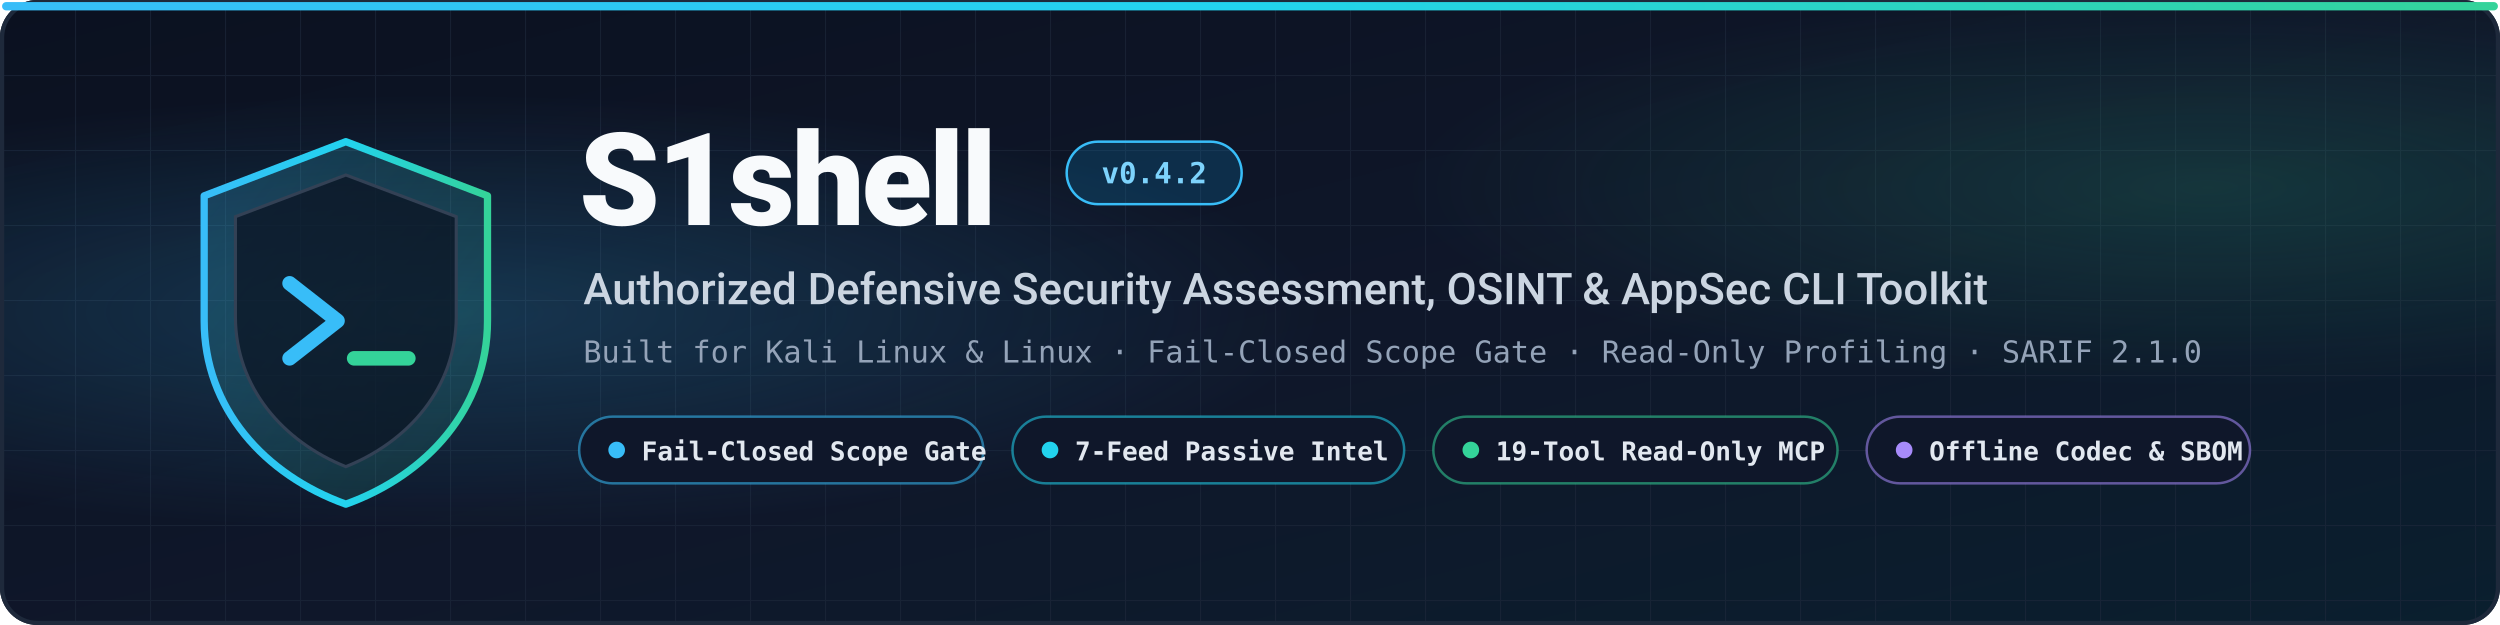
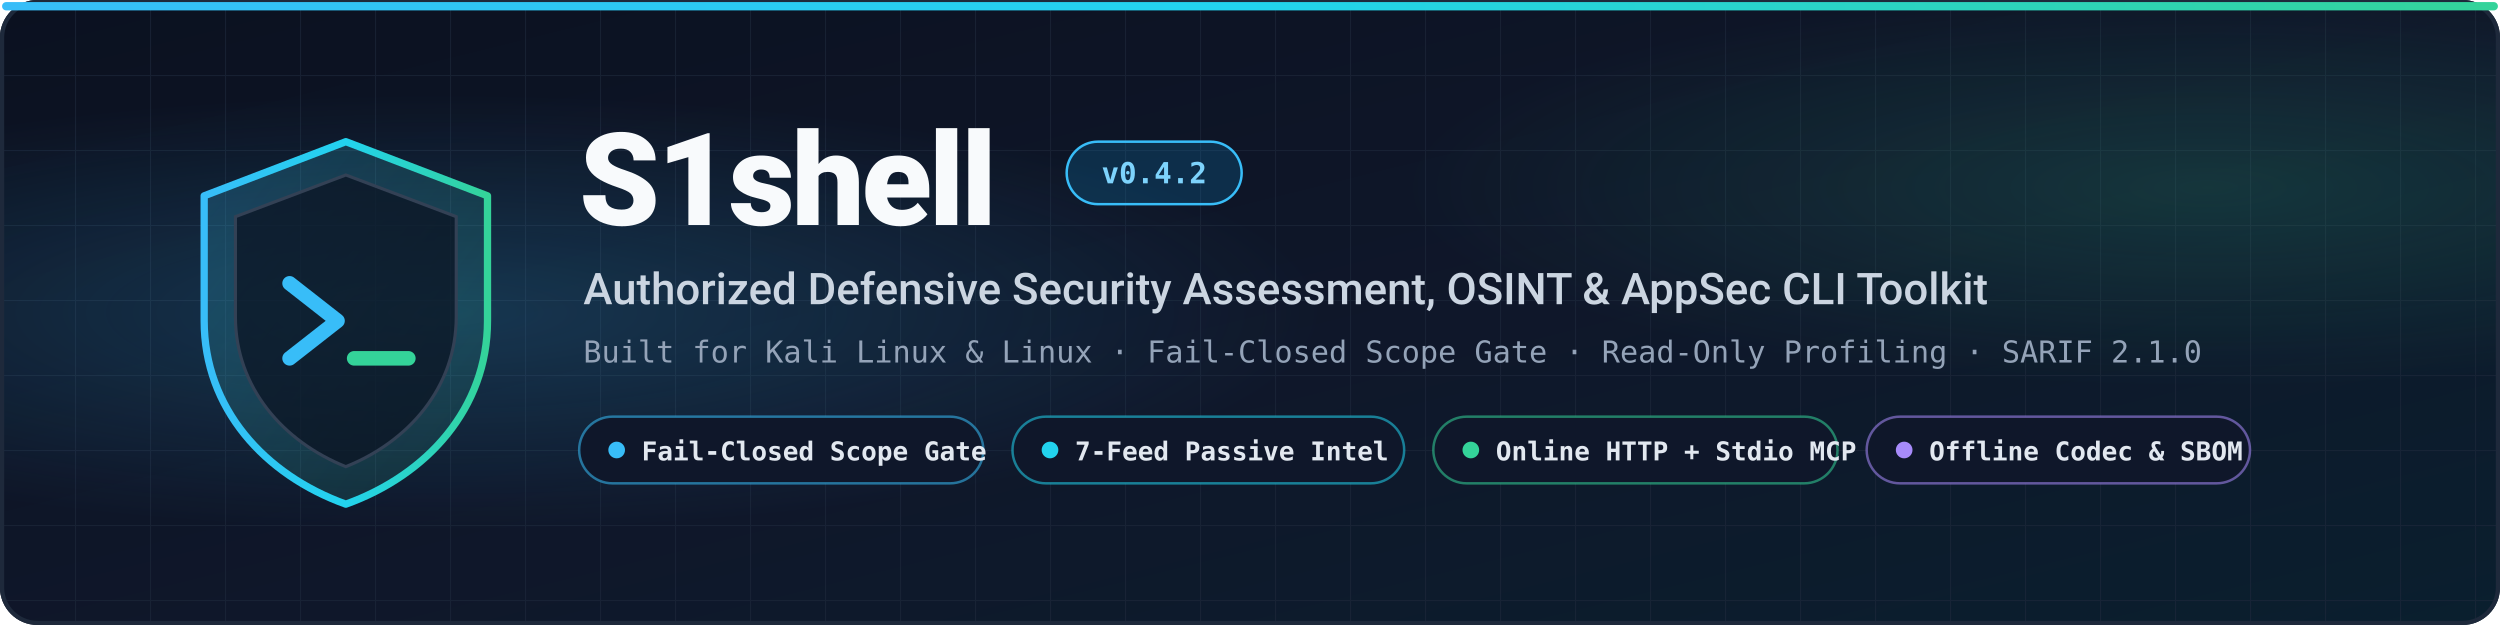
<svg xmlns="http://www.w3.org/2000/svg" viewBox="0 0 1200 300" width="1200" height="300" role="img" aria-label="S1shell — Authorized Defensive Security Assessment &amp; OSINT Toolkit">
  <defs>
    <linearGradient id="bg" x1="0%" y1="0%" x2="100%" y2="100%">
      <stop offset="0%" stop-color="#0b1120" />
      <stop offset="55%" stop-color="#0f172a" />
      <stop offset="100%" stop-color="#0a1f2e" />
    </linearGradient>
    <linearGradient id="accent" x1="0%" y1="0%" x2="100%" y2="0%">
      <stop offset="0%" stop-color="#38bdf8" />
      <stop offset="50%" stop-color="#22d3ee" />
      <stop offset="100%" stop-color="#34d399" />
    </linearGradient>
    <linearGradient id="shieldFill" x1="0%" y1="0%" x2="100%" y2="100%">
      <stop offset="0%" stop-color="#38bdf8" stop-opacity="0.22" />
      <stop offset="100%" stop-color="#34d399" stop-opacity="0.10" />
    </linearGradient>
    <radialGradient id="glowLeft" cx="18%" cy="50%" r="35%">
      <stop offset="0%" stop-color="#38bdf8" stop-opacity="0.20" />
      <stop offset="100%" stop-color="#38bdf8" stop-opacity="0" />
    </radialGradient>
    <radialGradient id="glowRight" cx="88%" cy="30%" r="32%">
      <stop offset="0%" stop-color="#34d399" stop-opacity="0.16" />
      <stop offset="100%" stop-color="#34d399" stop-opacity="0" />
    </radialGradient>
    <pattern id="grid" width="36" height="36" patternUnits="userSpaceOnUse">
      <path d="M 36 0 L 0 0 0 36" fill="none" stroke="#1e293b" stroke-width="1" stroke-opacity="0.65" />
    </pattern>
  </defs>
  <rect width="1200" height="300" rx="18" fill="url(#bg)" />
  <rect width="1200" height="300" rx="18" fill="url(#grid)" />
  <rect width="1200" height="300" rx="18" fill="url(#glowLeft)" />
  <rect width="1200" height="300" rx="18" fill="url(#glowRight)" />
  <rect x="1" y="1" width="1198" height="298" rx="17" fill="none" stroke="#1e293b" stroke-width="2" />
  <rect x="1" y="1" width="1198" height="4" rx="2" fill="url(#accent)" />
  <g transform="translate(88, 62)">
    <path d="M78 6 L146 32 L146 92 C146 134 117 166 78 180 C39 166 10 134 10 92 L10 32 Z" fill="url(#shieldFill)" stroke="url(#accent)" stroke-width="3.5" stroke-linejoin="round" />
    <path d="M78 22 L131 42 L131 90 C131 124 108 150 78 162 C48 150 25 124 25 90 L25 42 Z" fill="#0b1120" fill-opacity="0.72" stroke="#334155" stroke-width="1.5" />
    <path d="M51 74 L74 92 L51 110" fill="none" stroke="#38bdf8" stroke-width="7" stroke-linecap="round" stroke-linejoin="round" />
    <line x1="82" y1="110" x2="108" y2="110" stroke="#34d399" stroke-width="7" stroke-linecap="round" />
  </g>
  <g transform="translate(278, 108)">
    <text x="0" y="0" font-family="ui-sans-serif, system-ui, -apple-system, Segoe UI, Roboto, Helvetica, Arial, sans-serif" font-size="62" font-weight="800" letter-spacing="-1.5" fill="#f8fafc">S1shell</text>
    <rect x="234" y="-40" width="84" height="30" rx="15" fill="#0ea5e9" fill-opacity="0.18" stroke="#38bdf8" stroke-width="1.2" />
    <text x="276" y="-20" text-anchor="middle" font-family="ui-monospace, SFMono-Regular, Menlo, Monaco, Consolas, monospace" font-size="14" font-weight="700" fill="#7dd3fc">v0.4.2</text>
    <text x="2" y="38" font-family="ui-sans-serif, system-ui, -apple-system, Segoe UI, Roboto, Helvetica, Arial, sans-serif" font-size="21" font-weight="500" fill="#cbd5e1">
      Authorized Defensive Security Assessment, OSINT &amp; AppSec CLI Toolkit
    </text>
    <text x="2" y="66" font-family="ui-monospace, SFMono-Regular, Menlo, Monaco, Consolas, monospace" font-size="14.5" fill="#94a3b8">
      Built for Kali Linux &amp; Linux · Fail-Closed Scope Gate · Read-Only Profiling · SARIF 2.1.0
    </text>
    <g transform="translate(0, 92)">
      <rect x="0" y="0" width="194" height="32" rx="16" fill="#0f172a" stroke="#38bdf8" stroke-opacity="0.55" stroke-width="1.2" />
      <circle cx="18" cy="16" r="4" fill="#38bdf8" />
      <text x="30" y="21" font-family="ui-monospace, SFMono-Regular, Menlo, Consolas, monospace" font-size="12.5" font-weight="600" fill="#e2e8f0">Fail-Closed Scope Gate</text>
      <rect x="208" y="0" width="188" height="32" rx="16" fill="#0f172a" stroke="#22d3ee" stroke-opacity="0.55" stroke-width="1.2" />
      <circle cx="226" cy="16" r="4" fill="#22d3ee" />
      <text x="238" y="21" font-family="ui-monospace, SFMono-Regular, Menlo, Consolas, monospace" font-size="12.5" font-weight="600" fill="#e2e8f0">7-Feed Passive Intel</text>
      <rect x="410" y="0" width="194" height="32" rx="16" fill="#0f172a" stroke="#34d399" stroke-opacity="0.55" stroke-width="1.2" />
      <circle cx="428" cy="16" r="4" fill="#34d399" />
-       <text x="440" y="21" font-family="ui-monospace, SFMono-Regular, Menlo, Consolas, monospace" font-size="12.5" font-weight="600" fill="#e2e8f0">19-Tool Read-Only MCP</text>
+       <text x="440" y="21" font-family="ui-monospace, SFMono-Regular, Menlo, Consolas, monospace" font-size="12.5" font-weight="600" fill="#e2e8f0">Online HTTP + Stdio MCP</text>
      <rect x="618" y="0" width="184" height="32" rx="16" fill="#0f172a" stroke="#a78bfa" stroke-opacity="0.55" stroke-width="1.2" />
      <circle cx="636" cy="16" r="4" fill="#a78bfa" />
      <text x="648" y="21" font-family="ui-monospace, SFMono-Regular, Menlo, Consolas, monospace" font-size="12.5" font-weight="600" fill="#e2e8f0">Offline Codec &amp; SBOM</text>
    </g>
  </g>
</svg>
